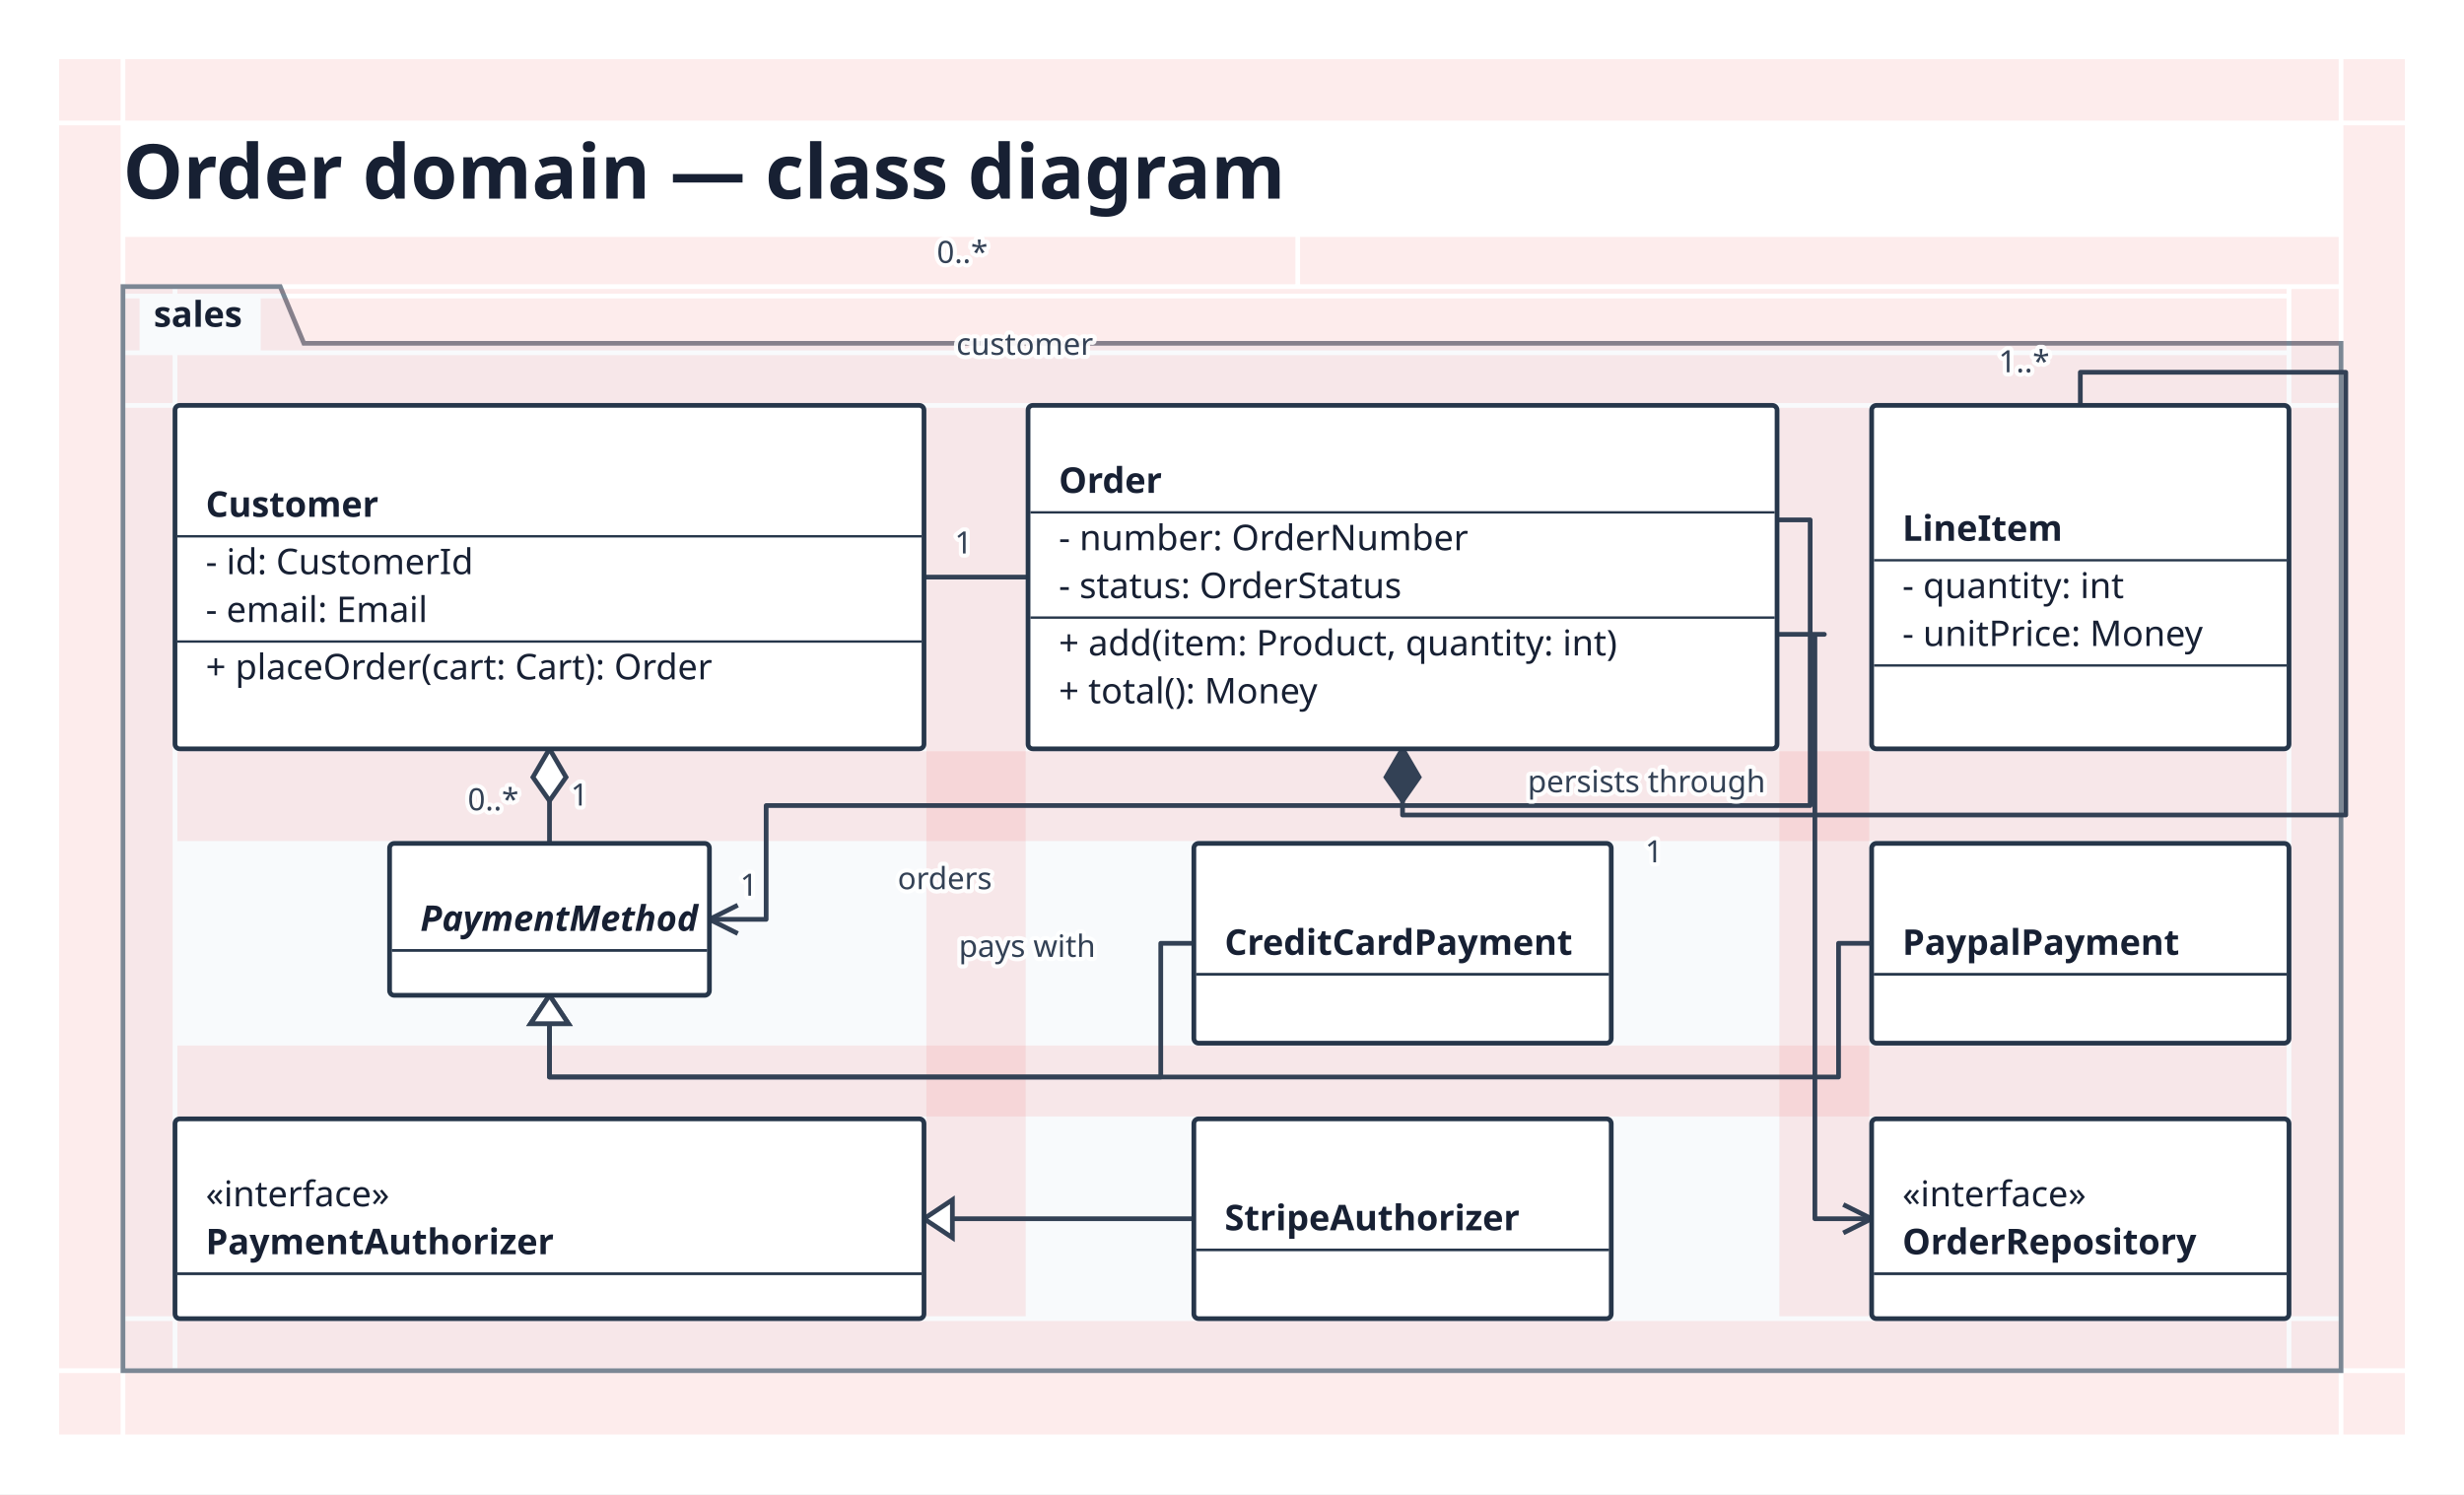
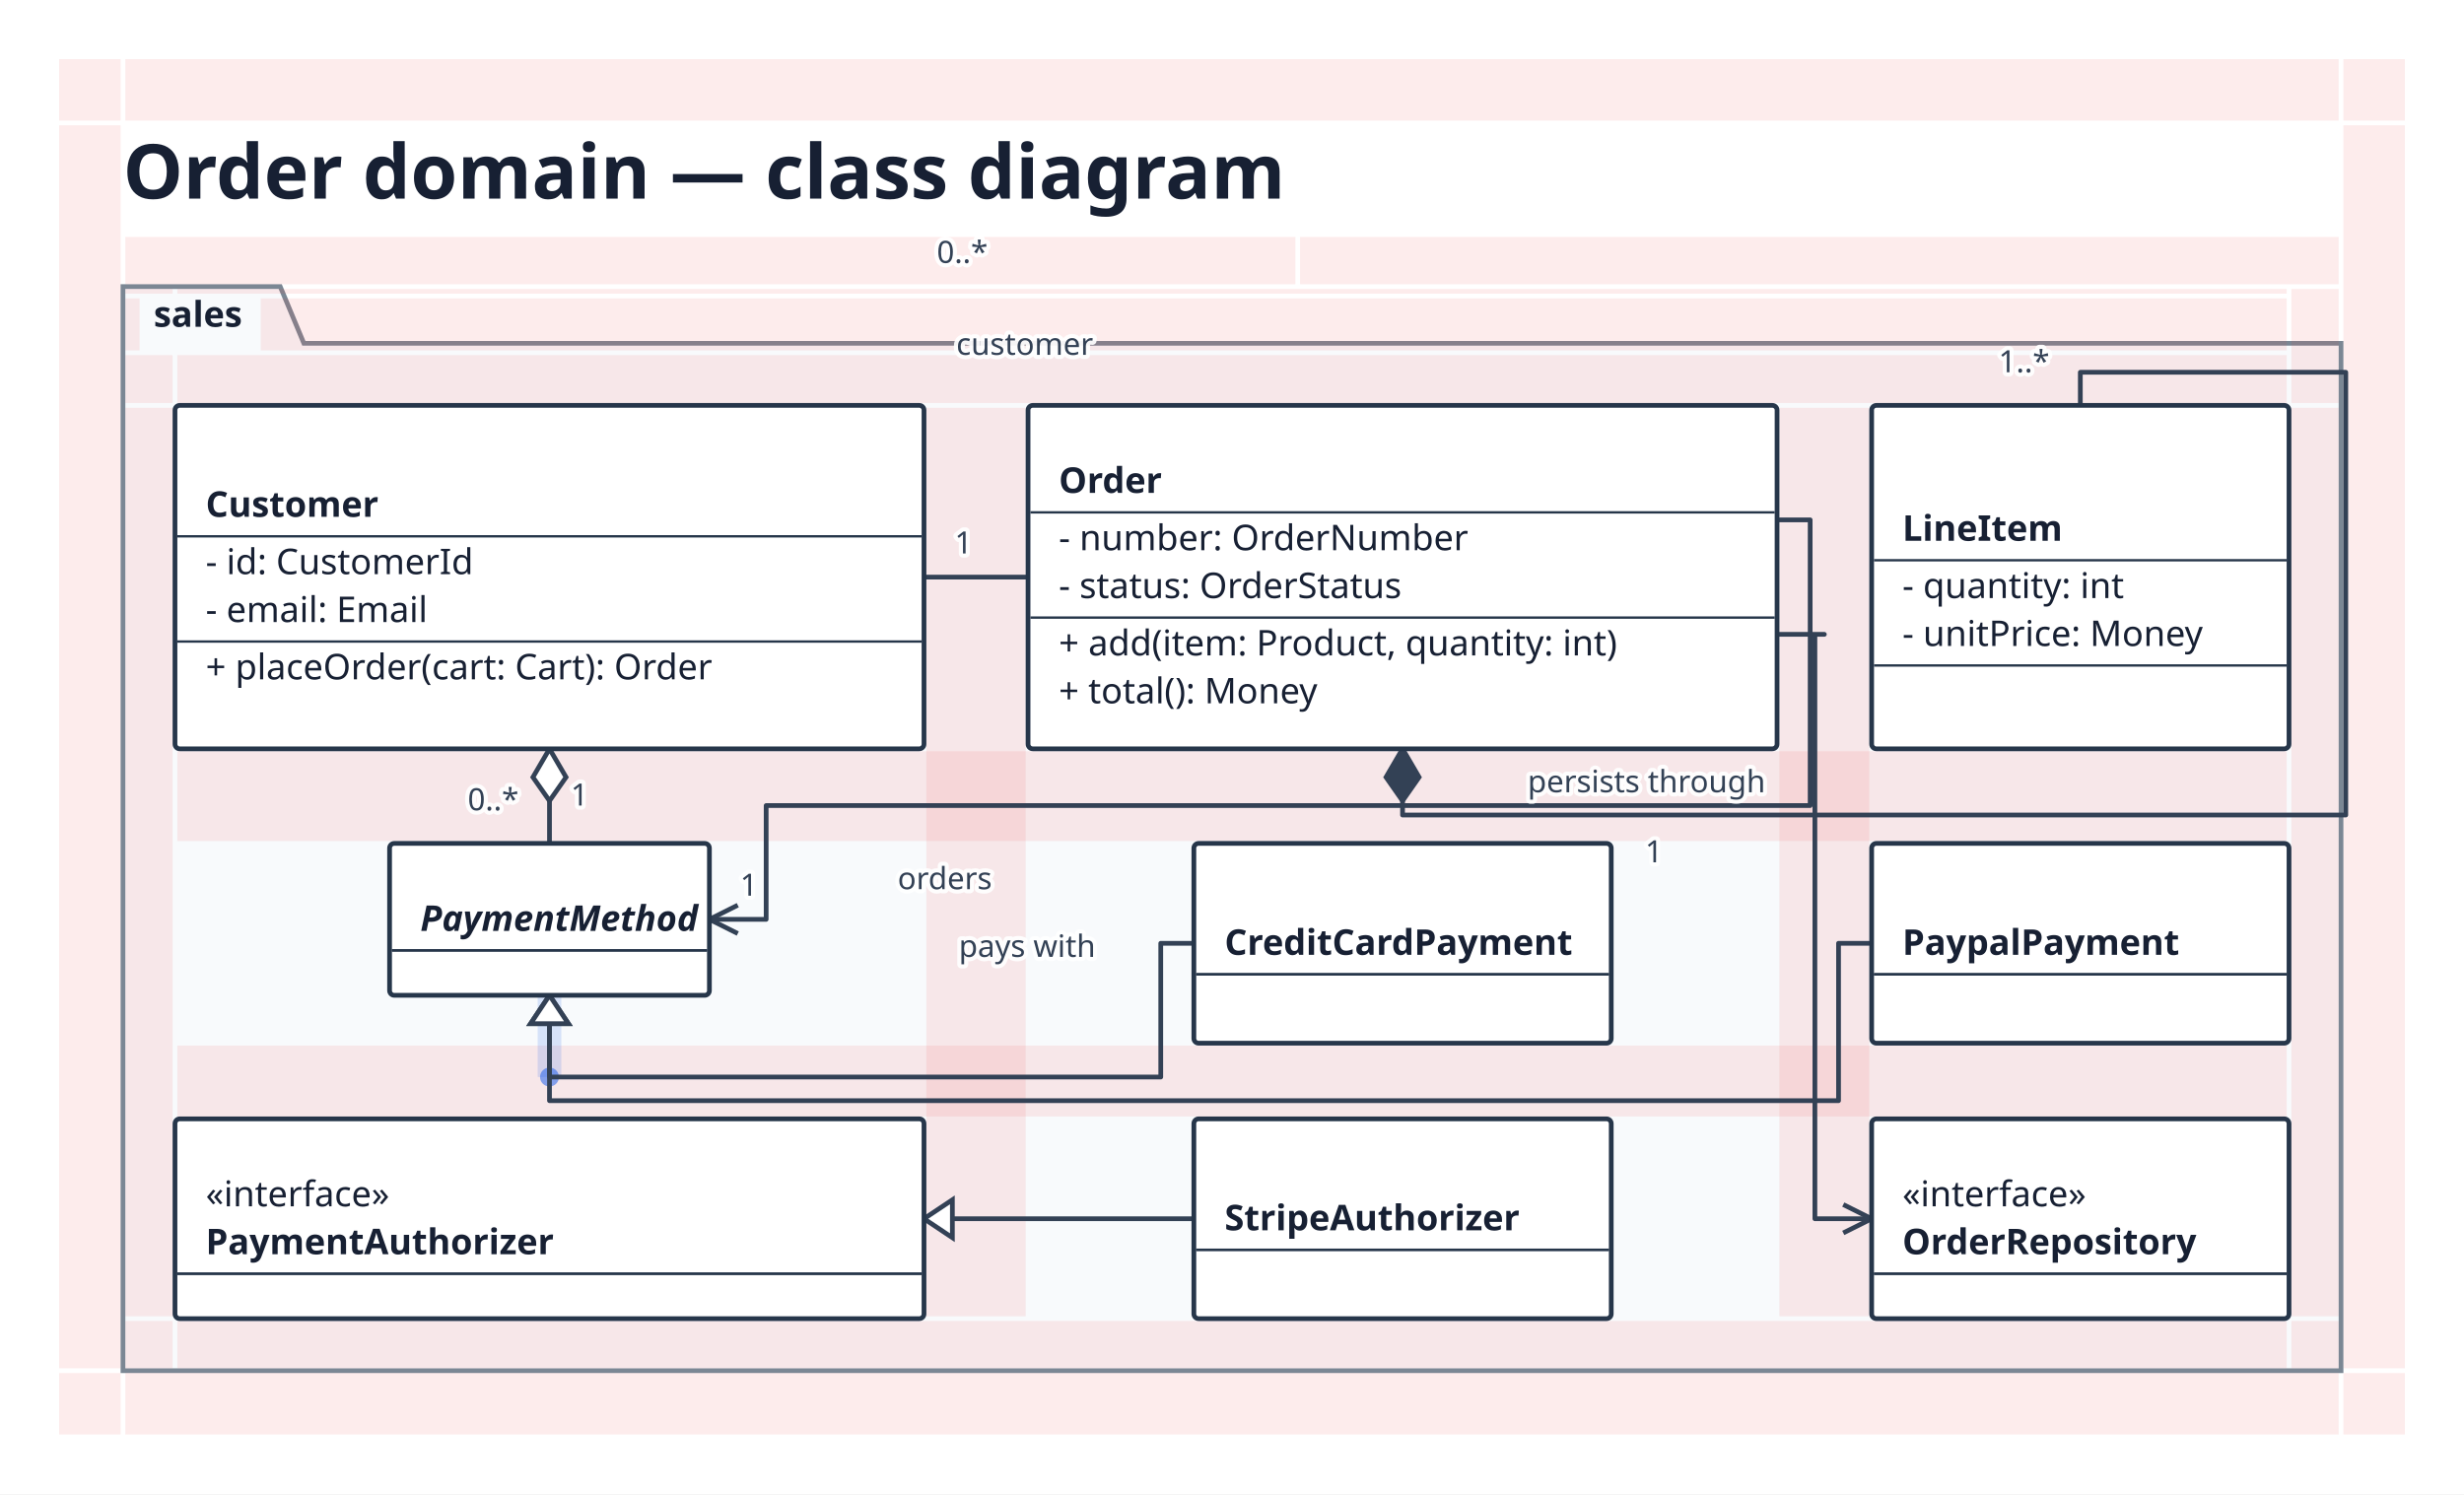
<svg xmlns="http://www.w3.org/2000/svg" width="1042" height="632" viewBox="0 0 1042 632" role="img" aria-label="uml-class-example">
  <rect width="100%" height="100%" fill="#ffffff" />
  <g id="boundaries">
    <path d="M 52 145.2 V 579.7 H 990 V 145.2 H 128.5 L 118.5 121.2 H 52 Z" fill="#f8fafc" stroke="#7b8794" stroke-width="2" />
  </g>
  <g id="routing-regions">
    <rect data-routing-region="mesh:padding:$root:top" data-region-kind="padding" data-materialized="false" data-authored="false" x="53" y="25" width="936" height="26" fill="#ef4444" fill-opacity="0.1" />
    <rect data-routing-region="mesh:padding:$root:right" data-region-kind="padding" data-materialized="false" data-authored="false" x="991" y="53" width="26" height="525.7" fill="#ef4444" fill-opacity="0.1" />
    <rect data-routing-region="mesh:padding:$root:bottom" data-region-kind="padding" data-materialized="false" data-authored="false" x="53" y="580.7" width="936" height="26" fill="#ef4444" fill-opacity="0.1" />
    <rect data-routing-region="mesh:padding:$root:left" data-region-kind="padding" data-materialized="false" data-authored="false" x="25" y="53" width="26" height="525.7" fill="#ef4444" fill-opacity="0.1" />
    <rect data-routing-region="mesh:corner:$root:top-left" data-region-kind="corner" data-materialized="true" data-authored="false" x="25" y="25" width="26" height="26" fill="#ef4444" fill-opacity="0.1" />
    <rect data-routing-region="mesh:corner:$root:top-right" data-region-kind="corner" data-materialized="true" data-authored="false" x="991" y="25" width="26" height="26" fill="#ef4444" fill-opacity="0.1" />
    <rect data-routing-region="mesh:corner:$root:bottom-right" data-region-kind="corner" data-materialized="true" data-authored="false" x="991" y="580.7" width="26" height="26" fill="#ef4444" fill-opacity="0.1" />
    <rect data-routing-region="mesh:corner:$root:bottom-left" data-region-kind="corner" data-materialized="true" data-authored="false" x="25" y="580.7" width="26" height="26" fill="#ef4444" fill-opacity="0.1" />
    <rect data-routing-region="mesh:gap:$root:0" data-region-kind="gap" data-materialized="false" data-authored="false" x="53" y="100.2" width="494.8" height="20" fill="#ef4444" fill-opacity="0.1" />
    <rect data-routing-region="mesh:gap:$root:0:access-0" data-region-kind="gap" data-materialized="false" data-authored="false" x="549.8" y="100.2" width="439.2" height="20" fill="#ef4444" fill-opacity="0.1" />
    <rect data-routing-region="mesh:padding:sales:top:part-0" data-region-kind="padding" data-materialized="false" data-authored="false" x="75" y="122.2" width="892" height="2" fill="#ef4444" fill-opacity="0.1" />
    <rect data-routing-region="mesh:padding:sales:top:part-1" data-region-kind="padding" data-materialized="false" data-authored="false" x="75" y="150.2" width="892" height="20.25" fill="#ef4444" fill-opacity="0.1" />
    <rect data-routing-region="mesh:padding:sales:top:part-2" data-region-kind="padding" data-materialized="false" data-authored="false" x="110.25" y="126.2" width="856.75" height="22" fill="#ef4444" fill-opacity="0.1" />
    <rect data-routing-region="mesh:padding:sales:right" data-region-kind="padding" data-materialized="false" data-authored="false" x="969" y="172.45" width="20" height="384.25" fill="#ef4444" fill-opacity="0.1" />
    <rect data-routing-region="mesh:padding:sales:bottom" data-region-kind="padding" data-materialized="false" data-authored="false" x="75" y="558.7" width="892" height="20" fill="#ef4444" fill-opacity="0.1" />
    <rect data-routing-region="mesh:padding:sales:left" data-region-kind="padding" data-materialized="false" data-authored="false" x="53" y="172.45" width="20" height="384.25" fill="#ef4444" fill-opacity="0.1" />
    <rect data-routing-region="mesh:corner:sales:top-left:part-0" data-region-kind="corner" data-materialized="true" data-authored="false" x="53" y="122.2" width="20" height="2" fill="#ef4444" fill-opacity="0.1" />
    <rect data-routing-region="mesh:corner:sales:top-left:part-1" data-region-kind="corner" data-materialized="true" data-authored="false" x="53" y="150.2" width="20" height="20.25" fill="#ef4444" fill-opacity="0.1" />
    <rect data-routing-region="mesh:corner:sales:top-left:part-2" data-region-kind="corner" data-materialized="true" data-authored="false" x="53" y="126.2" width="6" height="22" fill="#ef4444" fill-opacity="0.1" />
    <rect data-routing-region="mesh:corner:sales:top-right" data-region-kind="corner" data-materialized="true" data-authored="false" x="969" y="122.2" width="20" height="48.25" fill="#ef4444" fill-opacity="0.1" />
    <rect data-routing-region="mesh:corner:sales:bottom-right" data-region-kind="corner" data-materialized="true" data-authored="false" x="969" y="558.7" width="20" height="20" fill="#ef4444" fill-opacity="0.1" />
    <rect data-routing-region="mesh:corner:sales:bottom-left" data-region-kind="corner" data-materialized="true" data-authored="false" x="53" y="558.7" width="20" height="20" fill="#ef4444" fill-opacity="0.1" />
    <rect data-routing-region="mesh:grid-column-gap:sales/model:0" data-region-kind="gap" data-materialized="false" data-authored="false" x="391.75" y="172.45" width="42" height="384.25" fill="#ef4444" fill-opacity="0.1" />
    <rect data-routing-region="mesh:grid-column-gap:sales/model:1" data-region-kind="gap" data-materialized="false" data-authored="false" x="752.5" y="172.45" width="38" height="384.25" fill="#ef4444" fill-opacity="0.1" />
    <rect data-routing-region="mesh:grid-row-gap:sales/model:0" data-region-kind="gap" data-materialized="false" data-authored="false" x="75" y="317.7" width="892" height="38" fill="#ef4444" fill-opacity="0.1" />
    <rect data-routing-region="mesh:grid-row-gap:sales/model:1" data-region-kind="gap" data-materialized="false" data-authored="false" x="75" y="442.2" width="892" height="30" fill="#ef4444" fill-opacity="0.1" />
  </g>
+   <g id="sharing-debug">
+     <g data-share-group="port:sales/model/payment-method:generalizations" data-share-mode="merge" data-share-lanes="1">
+       <circle data-merge-pin="true" cx="232.375" cy="455.51" r="4" fill="#2563eb" fill-opacity="0.55" />
+       <line data-authorized-shared-run="true" x1="232.375" y1="420.95" x2="232.375" y2="455.51" stroke="#2563eb" stroke-width="10" stroke-opacity="0.16" />
+     </g>
+   </g>
  <g id="corridor-dividers" />
  <g id="lines">
    <g data-line="customer-orders">
      <polyline points="390.75,244.075 434.75,244.075" fill="none" stroke="#334155" stroke-width="2" stroke-linejoin="round" stroke-linecap="round" />
    </g>
    <g data-line="order-items">
      <polyline points="593.125,316.7 593.125,344.7 992,344.7 992,157.45 879.75,157.45 879.75,171.45" fill="none" stroke="#334155" stroke-width="2" stroke-linejoin="round" stroke-linecap="round" />
      <polygon points="593.125,316.7 600.125,328.7 593.125,338.7 586.125,328.7" fill="#334155" stroke="#334155" stroke-width="2" />
    </g>
    <g data-line="customer-payment-methods">
      <polyline points="232.375,316.7 232.375,344.7 232.375,342.7 232.375,356.7" fill="none" stroke="#334155" stroke-width="2" stroke-linejoin="round" stroke-linecap="round" />
      <polygon points="232.375,316.7 239.375,328.7 232.375,338.7 225.375,328.7" fill="#ffffff" stroke="#334155" stroke-width="2" />
    </g>
    <g data-line="order-payment">
      <polyline points="751.5,219.867 765.5,219.867 765.5,340.7 324,340.7 324,388.825 300,388.825" fill="none" stroke="#334155" stroke-width="2" stroke-linejoin="round" stroke-linecap="round" />
      <path d="M 312 382.825 L 300 388.825 L 312 394.825" fill="none" stroke="#334155" stroke-width="2" stroke-linejoin="round" />
    </g>
    <g data-line="credit-card-generalization">
      <polyline points="504.875,398.95 490.875,398.95 490.875,455.51 232.375,455.51 232.375,420.95" fill="none" stroke="#334155" stroke-width="2" stroke-linejoin="round" stroke-linecap="round" />
      <polygon points="232.375,420.95 240.375,432.95 224.375,432.95" fill="#ffffff" stroke="#334155" stroke-width="2" />
    </g>
    <g data-line="paypal-generalization">
-       <polyline points="791.5,398.95 777.5,398.95 777.5,455.51 232.375,455.51 232.375,420.95" fill="none" stroke="#334155" stroke-width="2" stroke-linejoin="round" stroke-linecap="round" />
+       <polyline points="791.5,398.95 777.5,398.95 777.5,465.51 232.375,465.51 232.375,455.51 232.375,420.95" fill="none" stroke="#334155" stroke-width="2" stroke-linejoin="round" stroke-linecap="round" />
      <polygon points="232.375,420.95 240.375,432.95 224.375,432.95" fill="#ffffff" stroke="#334155" stroke-width="2" />
    </g>
    <g data-line="stripe-realization">
      <polyline points="504.875,515.45 390.75,515.45" fill="none" stroke="#334155" stroke-width="2" stroke-linejoin="round" stroke-linecap="round" />
      <polygon points="390.75,515.45 402.75,507.45 402.75,523.45" fill="#ffffff" stroke="#334155" stroke-width="2" />
    </g>
    <g data-line="repository-dependency">
      <polyline points="751.5,268.283 771.5,268.283 767.5,268.283 767.5,515.45 791.5,515.45" fill="none" stroke="#334155" stroke-width="2" stroke-linejoin="round" stroke-linecap="round" />
      <path d="M 779.5 521.45 L 791.5 515.45 L 779.5 509.45" fill="none" stroke="#334155" stroke-width="2" stroke-linejoin="round" />
    </g>
  </g>
  <g id="objects">
    <rect x="74" y="171.45" width="316.75" height="145.25" rx="2" fill="#ffffff" stroke="#26364a" stroke-width="2" />
    <rect x="434.75" y="171.45" width="316.75" height="145.25" rx="2" fill="#ffffff" stroke="#26364a" stroke-width="2" />
    <rect x="791.5" y="171.45" width="176.5" height="145.25" rx="2" fill="#ffffff" stroke="#26364a" stroke-width="2" />
    <rect x="164.75" y="356.7" width="135.25" height="64.25" rx="2" fill="#ffffff" stroke="#26364a" stroke-width="2" />
    <rect x="504.875" y="356.7" width="176.5" height="84.5" rx="2" fill="#ffffff" stroke="#26364a" stroke-width="2" />
    <rect x="791.5" y="356.7" width="176.5" height="84.5" rx="2" fill="#ffffff" stroke="#26364a" stroke-width="2" />
    <rect x="74" y="473.2" width="316.75" height="84.5" rx="2" fill="#ffffff" stroke="#26364a" stroke-width="2" />
    <rect x="504.875" y="473.2" width="176.5" height="84.5" rx="2" fill="#ffffff" stroke="#26364a" stroke-width="2" />
    <rect x="791.5" y="473.2" width="176.5" height="84.5" rx="2" fill="#ffffff" stroke="#26364a" stroke-width="2" />
  </g>
  <g id="ports" />
  <g id="text">
    <text x="52" y="84" text-anchor="start" fill="#172033" font-family="ui-rounded, 'Comic Sans MS', sans-serif" font-size="32" font-weight="700">Order domain — class diagram</text>
    <text x="65" y="138.2" text-anchor="start" fill="#172033" font-family="ui-rounded, 'Comic Sans MS', sans-serif" font-size="15" font-weight="700">sales</text>
    <text x="87" y="218.575" text-anchor="start" fill="#172033" font-family="ui-rounded, 'Comic Sans MS', sans-serif" font-size="15" font-weight="700">Customer</text>
    <path d="M 75 226.825 H 389.75" stroke="#26364a" stroke-width="1" />
    <text x="87" y="242.825" text-anchor="start" fill="#172033" font-family="ui-rounded, 'Comic Sans MS', sans-serif" font-size="15" font-weight="450">- id: CustomerId</text>
    <text x="87" y="263.075" text-anchor="start" fill="#172033" font-family="ui-rounded, 'Comic Sans MS', sans-serif" font-size="15" font-weight="450">- email: Email</text>
    <path d="M 75 271.325 H 389.75" stroke="#26364a" stroke-width="1" />
    <text x="87" y="287.325" text-anchor="start" fill="#172033" font-family="ui-rounded, 'Comic Sans MS', sans-serif" font-size="15" font-weight="450">+ placeOrder(cart: Cart): Order</text>
    <text x="447.75" y="208.45" text-anchor="start" fill="#172033" font-family="ui-rounded, 'Comic Sans MS', sans-serif" font-size="15" font-weight="700">Order</text>
    <path d="M 435.75 216.7 H 750.5" stroke="#26364a" stroke-width="1" />
    <text x="447.75" y="232.7" text-anchor="start" fill="#172033" font-family="ui-rounded, 'Comic Sans MS', sans-serif" font-size="15" font-weight="450">- number: OrderNumber</text>
    <text x="447.75" y="252.95" text-anchor="start" fill="#172033" font-family="ui-rounded, 'Comic Sans MS', sans-serif" font-size="15" font-weight="450">- status: OrderStatus</text>
    <path d="M 435.75 261.2 H 750.5" stroke="#26364a" stroke-width="1" />
    <text x="447.75" y="277.2" text-anchor="start" fill="#172033" font-family="ui-rounded, 'Comic Sans MS', sans-serif" font-size="15" font-weight="450">+ add(item: Product, quantity: int)</text>
    <text x="447.75" y="297.45" text-anchor="start" fill="#172033" font-family="ui-rounded, 'Comic Sans MS', sans-serif" font-size="15" font-weight="450">+ total(): Money</text>
    <text x="804.5" y="228.7" text-anchor="start" fill="#172033" font-family="ui-rounded, 'Comic Sans MS', sans-serif" font-size="15" font-weight="700">LineItem</text>
    <path d="M 792.5 236.95 H 967" stroke="#26364a" stroke-width="1" />
    <text x="804.5" y="252.95" text-anchor="start" fill="#172033" font-family="ui-rounded, 'Comic Sans MS', sans-serif" font-size="15" font-weight="450">- quantity: int</text>
    <text x="804.5" y="273.2" text-anchor="start" fill="#172033" font-family="ui-rounded, 'Comic Sans MS', sans-serif" font-size="15" font-weight="450">- unitPrice: Money</text>
    <path d="M 792.5 281.45 H 967" stroke="#26364a" stroke-width="1" />
    <text x="177.75" y="393.7" text-anchor="start" fill="#172033" font-family="ui-rounded, 'Comic Sans MS', sans-serif" font-size="15" font-weight="700" font-style="italic">PaymentMethod</text>
    <path d="M 165.75 401.95 H 299" stroke="#26364a" stroke-width="1" />
    <path d="M 165.75 401.95 H 299" stroke="#26364a" stroke-width="1" />
    <text x="517.875" y="403.825" text-anchor="start" fill="#172033" font-family="ui-rounded, 'Comic Sans MS', sans-serif" font-size="15" font-weight="700">CreditCardPayment</text>
    <path d="M 505.875 412.075 H 680.375" stroke="#26364a" stroke-width="1" />
    <path d="M 505.875 412.075 H 680.375" stroke="#26364a" stroke-width="1" />
    <text x="804.5" y="403.825" text-anchor="start" fill="#172033" font-family="ui-rounded, 'Comic Sans MS', sans-serif" font-size="15" font-weight="700">PaypalPayment</text>
    <path d="M 792.5 412.075 H 967" stroke="#26364a" stroke-width="1" />
    <path d="M 792.5 412.075 H 967" stroke="#26364a" stroke-width="1" />
    <text x="87" y="510.2" text-anchor="start" fill="#172033" font-family="ui-rounded, 'Comic Sans MS', sans-serif" font-size="15" font-weight="450">«interface»</text>
    <text x="87" y="530.45" text-anchor="start" fill="#172033" font-family="ui-rounded, 'Comic Sans MS', sans-serif" font-size="15" font-weight="700">PaymentAuthorizer</text>
    <path d="M 75 538.7 H 389.75" stroke="#26364a" stroke-width="1" />
    <path d="M 75 538.7 H 389.75" stroke="#26364a" stroke-width="1" />
    <text x="517.875" y="520.325" text-anchor="start" fill="#172033" font-family="ui-rounded, 'Comic Sans MS', sans-serif" font-size="15" font-weight="700">StripeAuthorizer</text>
    <path d="M 505.875 528.575 H 680.375" stroke="#26364a" stroke-width="1" />
    <path d="M 505.875 528.575 H 680.375" stroke="#26364a" stroke-width="1" />
    <text x="804.5" y="510.2" text-anchor="start" fill="#172033" font-family="ui-rounded, 'Comic Sans MS', sans-serif" font-size="15" font-weight="450">«interface»</text>
    <text x="804.5" y="530.45" text-anchor="start" fill="#172033" font-family="ui-rounded, 'Comic Sans MS', sans-serif" font-size="15" font-weight="700">OrderRepository</text>
    <path d="M 792.5 538.7 H 967" stroke="#26364a" stroke-width="1" />
    <path d="M 792.5 538.7 H 967" stroke="#26364a" stroke-width="1" />
    <g data-line-label="customer-orders">
      <text x="433.35" y="150.075" text-anchor="middle" font-family="ui-rounded, sans-serif" font-size="13" fill="#334155" stroke="#ffffff" stroke-opacity=".92" stroke-width="3.5" stroke-linejoin="round" paint-order="stroke fill">customer</text>
    </g>
    <g data-line-label="customer-orders">
      <text x="407.45" y="234.075" text-anchor="middle" font-family="ui-rounded, sans-serif" font-size="13" fill="#334155" stroke="#ffffff" stroke-opacity=".92" stroke-width="3.5" stroke-linejoin="round" paint-order="stroke fill">1</text>
    </g>
    <g data-line-label="customer-orders">
      <text x="399.55" y="376.075" text-anchor="middle" font-family="ui-rounded, sans-serif" font-size="13" fill="#334155" stroke="#ffffff" stroke-opacity=".92" stroke-width="3.5" stroke-linejoin="round" paint-order="stroke fill">orders</text>
    </g>
    <g data-line-label="customer-orders">
      <text x="406.95" y="111.2" text-anchor="middle" font-family="ui-rounded, sans-serif" font-size="13" fill="#334155" stroke="#ffffff" stroke-opacity=".92" stroke-width="3.5" stroke-linejoin="round" paint-order="stroke fill">0..*</text>
    </g>
    <g data-line-label="order-items">
      <text x="699.425" y="364.7" text-anchor="middle" font-family="ui-rounded, sans-serif" font-size="13" fill="#334155" stroke="#ffffff" stroke-opacity=".92" stroke-width="3.5" stroke-linejoin="round" paint-order="stroke fill">1</text>
    </g>
    <g data-line-label="order-items">
      <text x="855.95" y="157.45" text-anchor="middle" font-family="ui-rounded, sans-serif" font-size="13" fill="#334155" stroke="#ffffff" stroke-opacity=".92" stroke-width="3.5" stroke-linejoin="round" paint-order="stroke fill">1..*</text>
    </g>
    <g data-line-label="customer-payment-methods">
      <text x="245.075" y="340.7" text-anchor="middle" font-family="ui-rounded, sans-serif" font-size="13" fill="#334155" stroke="#ffffff" stroke-opacity=".92" stroke-width="3.5" stroke-linejoin="round" paint-order="stroke fill">1</text>
    </g>
    <g data-line-label="customer-payment-methods">
      <text x="208.575" y="342.7" text-anchor="middle" font-family="ui-rounded, sans-serif" font-size="13" fill="#334155" stroke="#ffffff" stroke-opacity=".92" stroke-width="3.5" stroke-linejoin="round" paint-order="stroke fill">0..*</text>
    </g>
    <g data-line-label="order-payment">
      <text x="434.375" y="404.7" text-anchor="middle" font-family="ui-rounded, sans-serif" font-size="13" fill="#334155" stroke="#ffffff" stroke-opacity=".92" stroke-width="3.5" stroke-linejoin="round" paint-order="stroke fill">pays with</text>
    </g>
    <g data-line-label="order-payment">
      <text x="316.7" y="378.825" text-anchor="middle" font-family="ui-rounded, sans-serif" font-size="13" fill="#334155" stroke="#ffffff" stroke-opacity=".92" stroke-width="3.5" stroke-linejoin="round" paint-order="stroke fill">1</text>
    </g>
    <g data-line-label="repository-dependency">
      <text x="696.3" y="335.075" text-anchor="middle" font-family="ui-rounded, sans-serif" font-size="13" fill="#334155" stroke="#ffffff" stroke-opacity=".92" stroke-width="3.5" stroke-linejoin="round" paint-order="stroke fill">persists through</text>
    </g>
  </g>
</svg>
